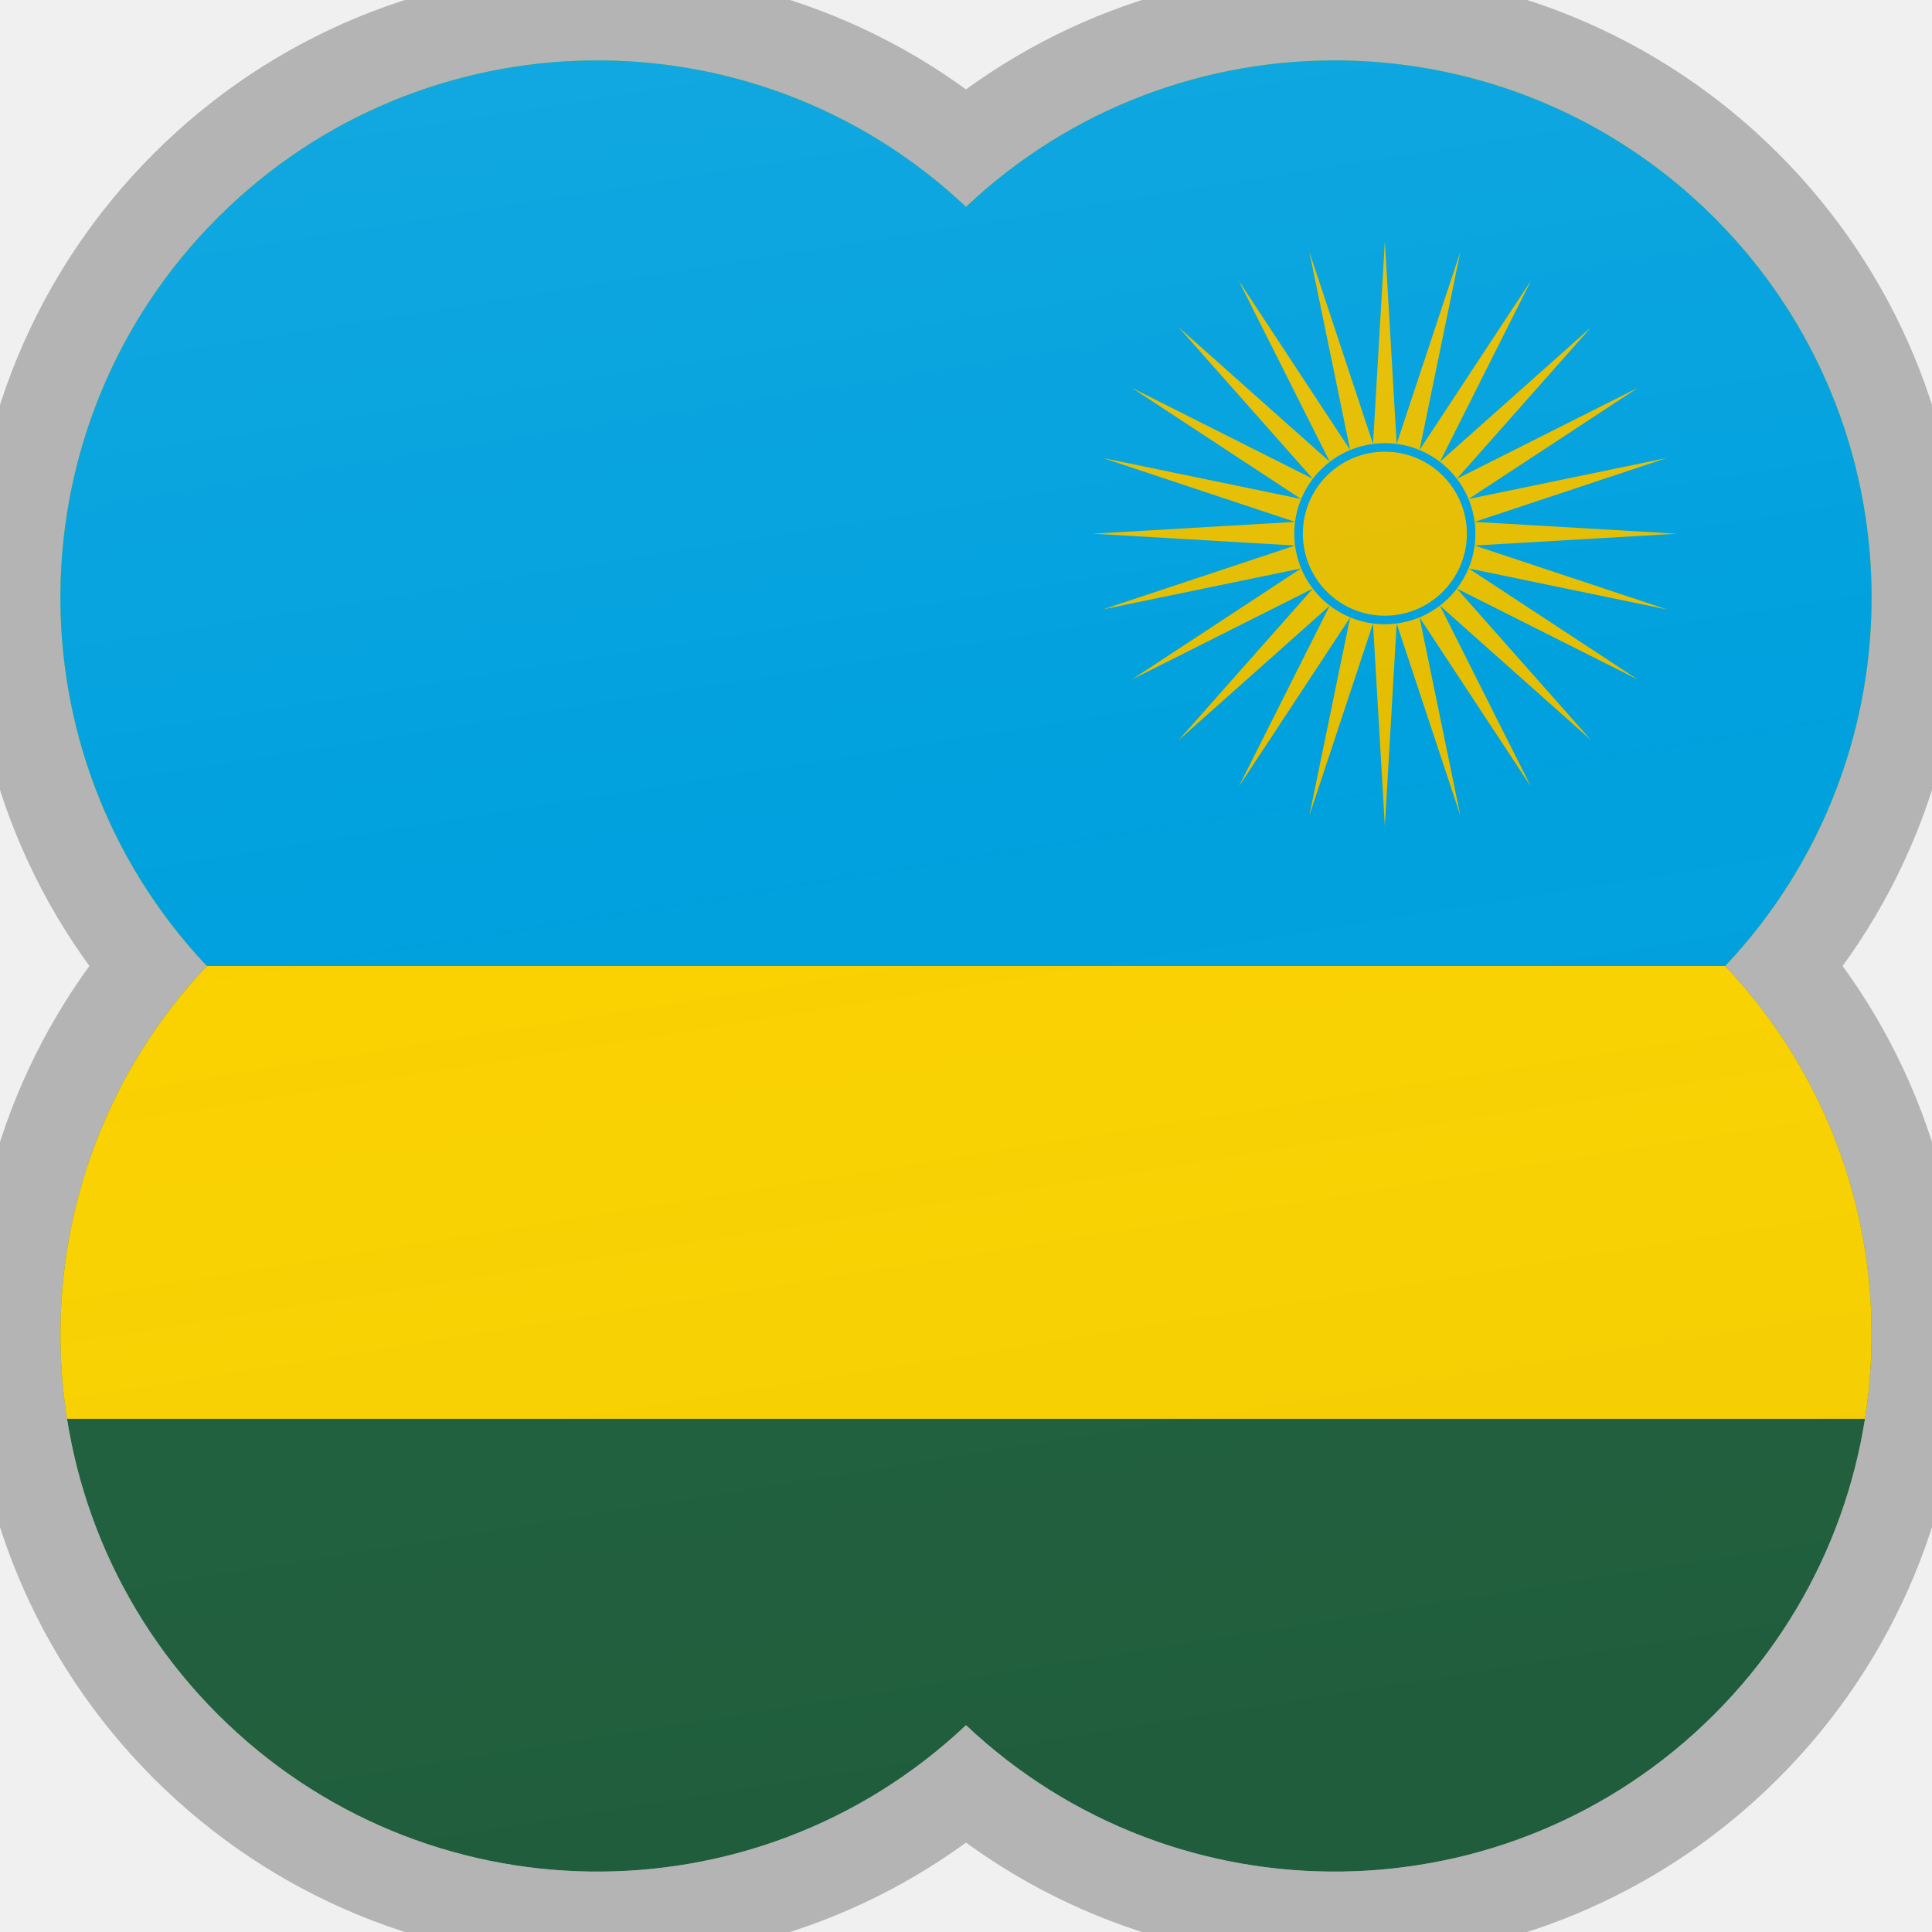
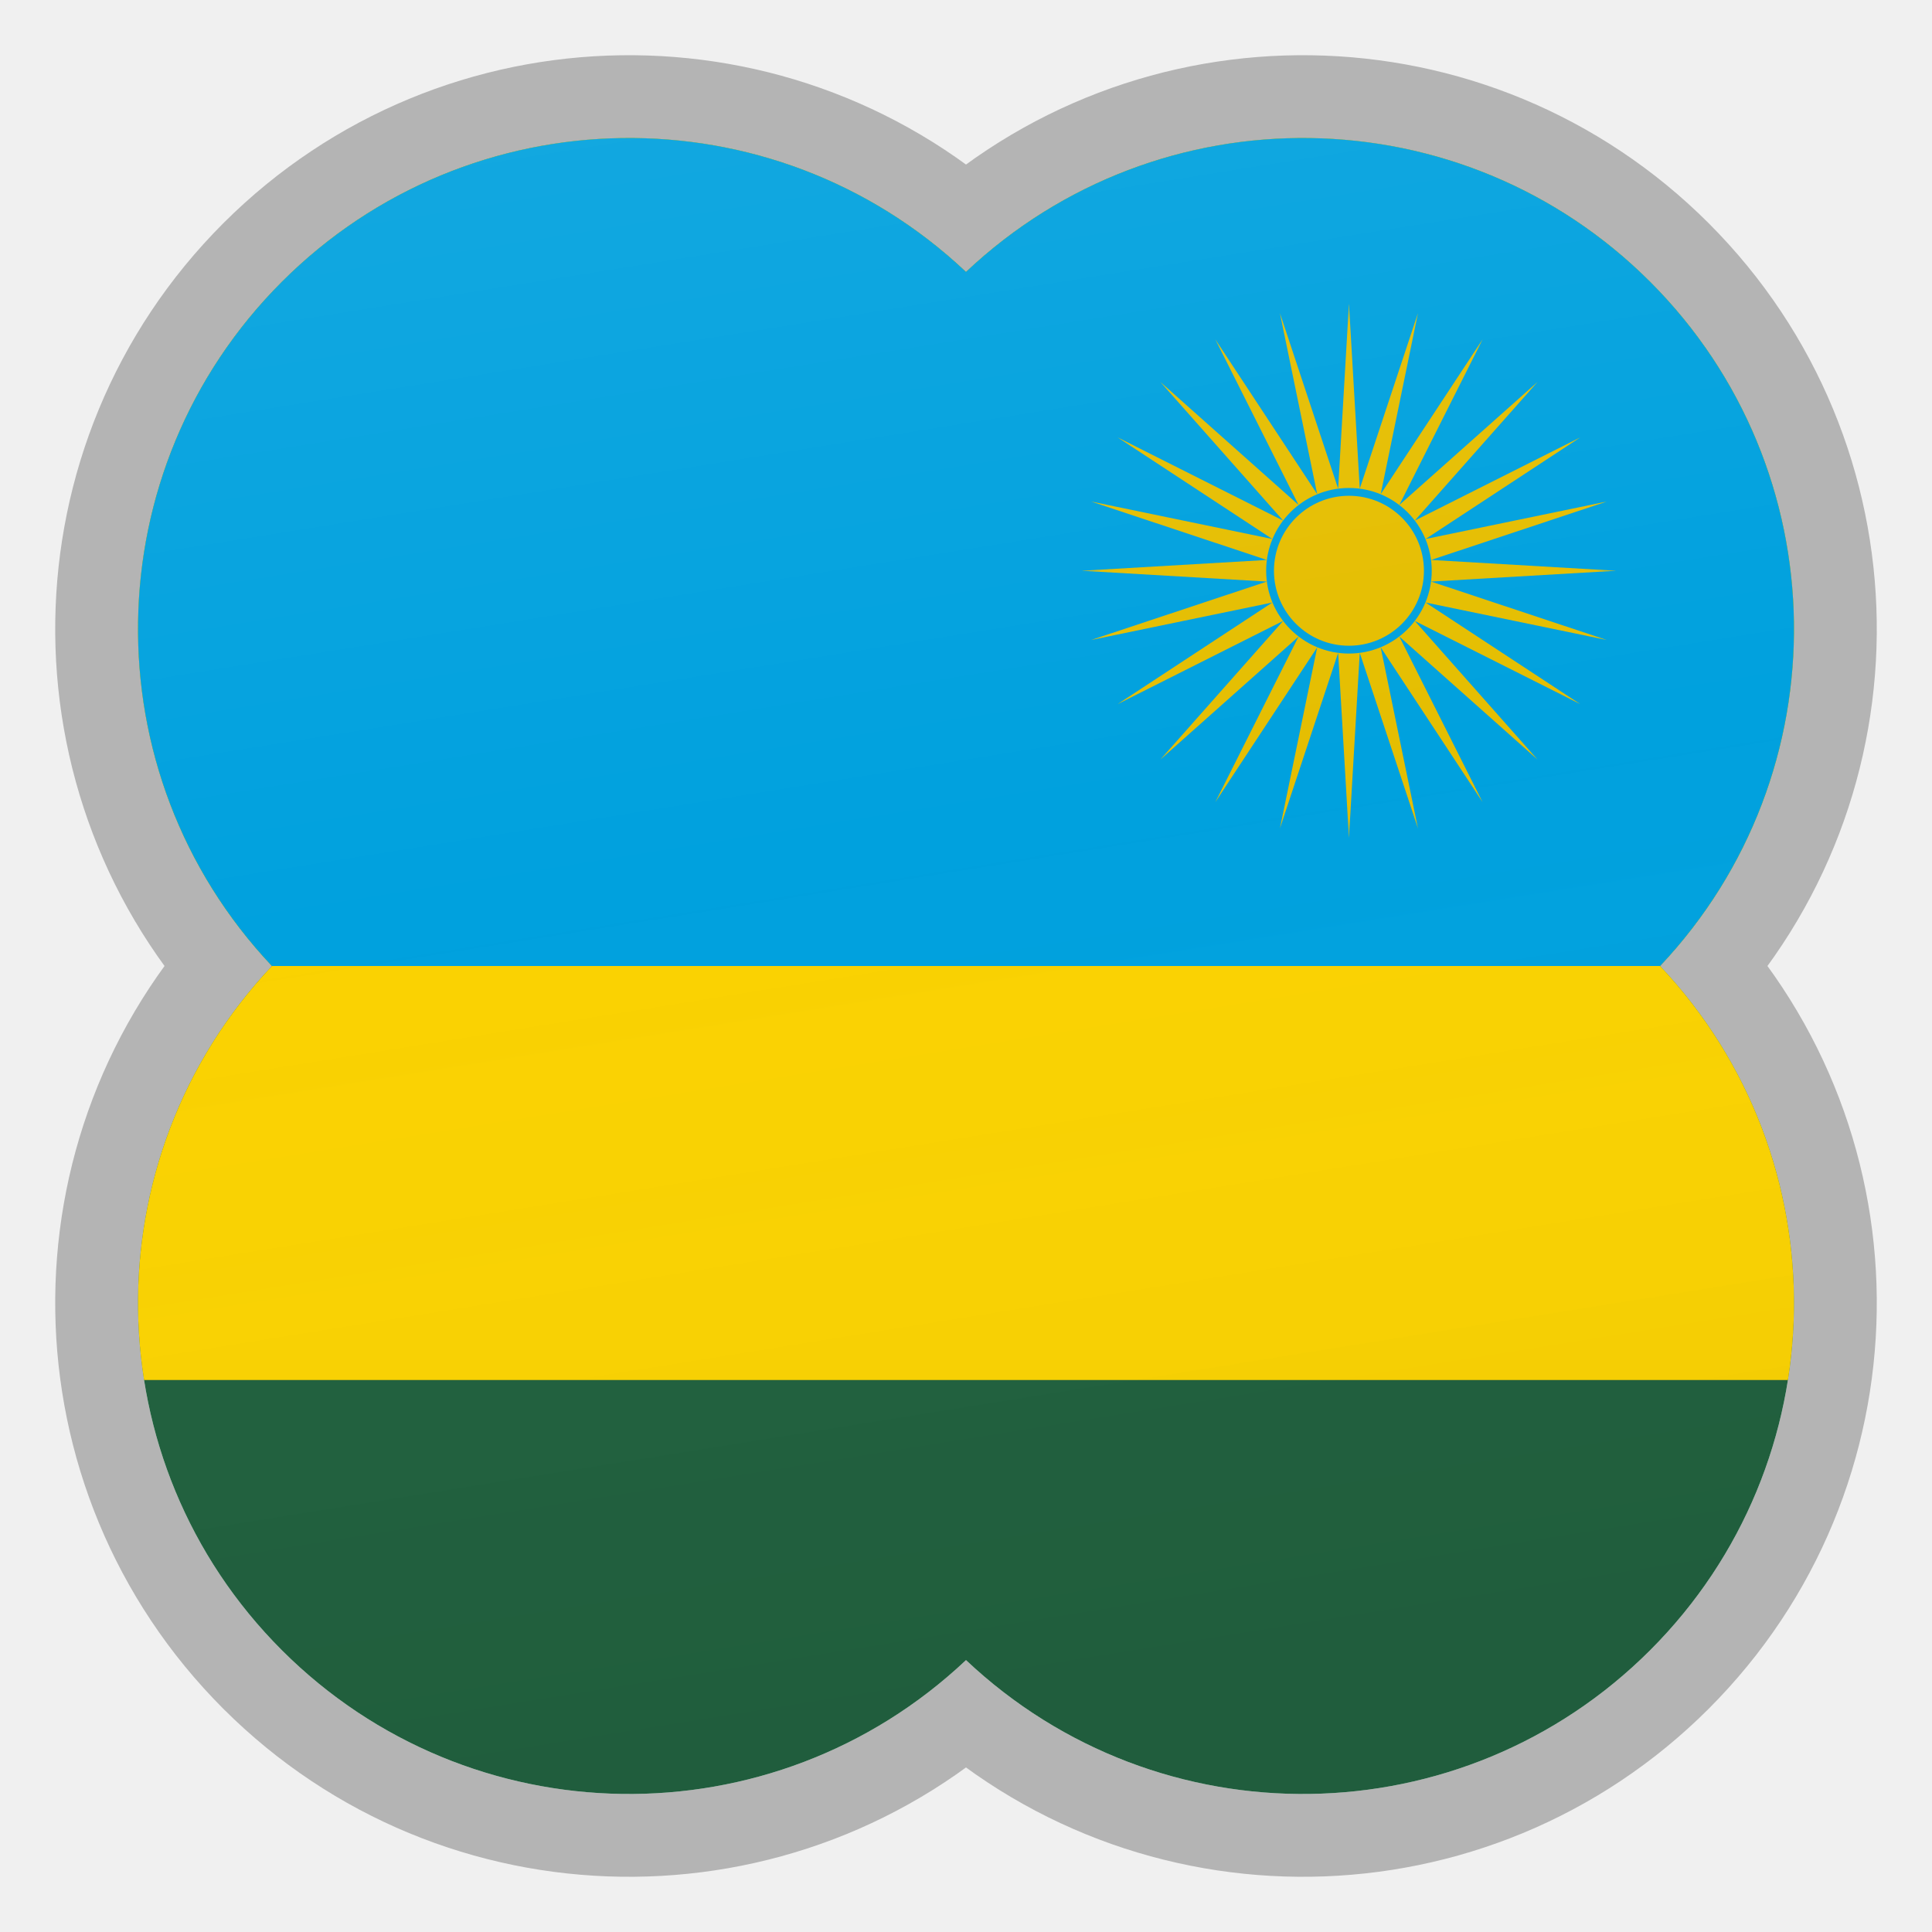
- <svg xmlns="http://www.w3.org/2000/svg" xmlns:xlink="http://www.w3.org/1999/xlink" viewBox="0 0 512 512" width="512" height="512" role="img" aria-labelledby="petal-soft-rw-title">
+ <svg xmlns="http://www.w3.org/2000/svg" xmlns:xlink="http://www.w3.org/1999/xlink" viewBox="-24 -24 560 560" width="560" height="560" role="img" aria-labelledby="petal-soft-rw-title">
  <defs>
    <path id="petal-soft-rw-shape" d="M 256 54.811 A 142.322 142.322 0 0 1 457.189 256 A 142.322 142.322 0 0 1 256 457.189 A 142.322 142.322 0 0 1 54.811 256 A 142.322 142.322 0 0 1 256 54.811 Z" />
    <clipPath id="petal-soft-rw-clip" clipPathUnits="userSpaceOnUse">
      <path d="M 256 54.811 A 142.322 142.322 0 0 1 457.189 256 A 142.322 142.322 0 0 1 256 457.189 A 142.322 142.322 0 0 1 54.811 256 A 142.322 142.322 0 0 1 256 54.811 Z" />
    </clipPath>
    <linearGradient id="petal-soft-rw-shade" x1="0" y1="0" x2="0.16" y2="1">
      <stop offset="0%" stop-color="#ffffff" stop-opacity=".075" />
      <stop offset="48%" stop-color="#ffffff" stop-opacity="0" />
      <stop offset="100%" stop-color="#151a2b" stop-opacity=".038" />
    </linearGradient>
  </defs>
  <path d="M 256 54.811 A 142.322 142.322 0 0 1 457.189 256 A 142.322 142.322 0 0 1 256 457.189 A 142.322 142.322 0 0 1 54.811 256 A 142.322 142.322 0 0 1 256 54.811 Z" fill="none" stroke="currentColor" stroke-width="48" stroke-opacity="0.25" stroke-linejoin="round" />
  <g clip-path="url(#petal-soft-rw-clip)">
    <path d="M 256 54.811 A 142.322 142.322 0 0 1 457.189 256 A 142.322 142.322 0 0 1 256 457.189 A 142.322 142.322 0 0 1 54.811 256 A 142.322 142.322 0 0 1 256 54.811 Z" fill="#fff" />
    <g transform="translate(16, 16) scale(0.9375)">
      <path fill="#20603d" d="M0 0h512v512H0z" />
      <path fill="#fad201" d="M0 0h512v384H0z" />
      <path fill="#00a1de" d="M0 0h512v256H0z" />
      <g transform="translate(374.4 133.8)scale(.7111)">
        <g id="petal-soft-rw-source-rw-b">
          <path id="petal-soft-rw-source-rw-a" fill="#e5be01" d="M116.1 0 35.7 4.7l76.4 25.4-78.8-16.3L100.6 58l-72-36.2L82 82.1 21.9 28.6l36.2 72-44.3-67.3L30 112 4.7 35.7 0 116.1-1-1z" />
          <use href="#petal-soft-rw-source-rw-a" xlink:href="#petal-soft-rw-source-rw-a" width="100%" height="100%" transform="scale(1 -1)" />
        </g>
        <use href="#petal-soft-rw-source-rw-b" xlink:href="#petal-soft-rw-source-rw-b" width="100%" height="100%" transform="scale(-1 1)" />
        <circle r="34.3" fill="#e5be01" stroke="#00a1de" stroke-width="3.4" />
      </g>
    </g>
    <path d="M 256 54.811 A 142.322 142.322 0 0 1 457.189 256 A 142.322 142.322 0 0 1 256 457.189 A 142.322 142.322 0 0 1 54.811 256 A 142.322 142.322 0 0 1 256 54.811 Z" fill="url(#petal-soft-rw-shade)" />
  </g>
</svg>
